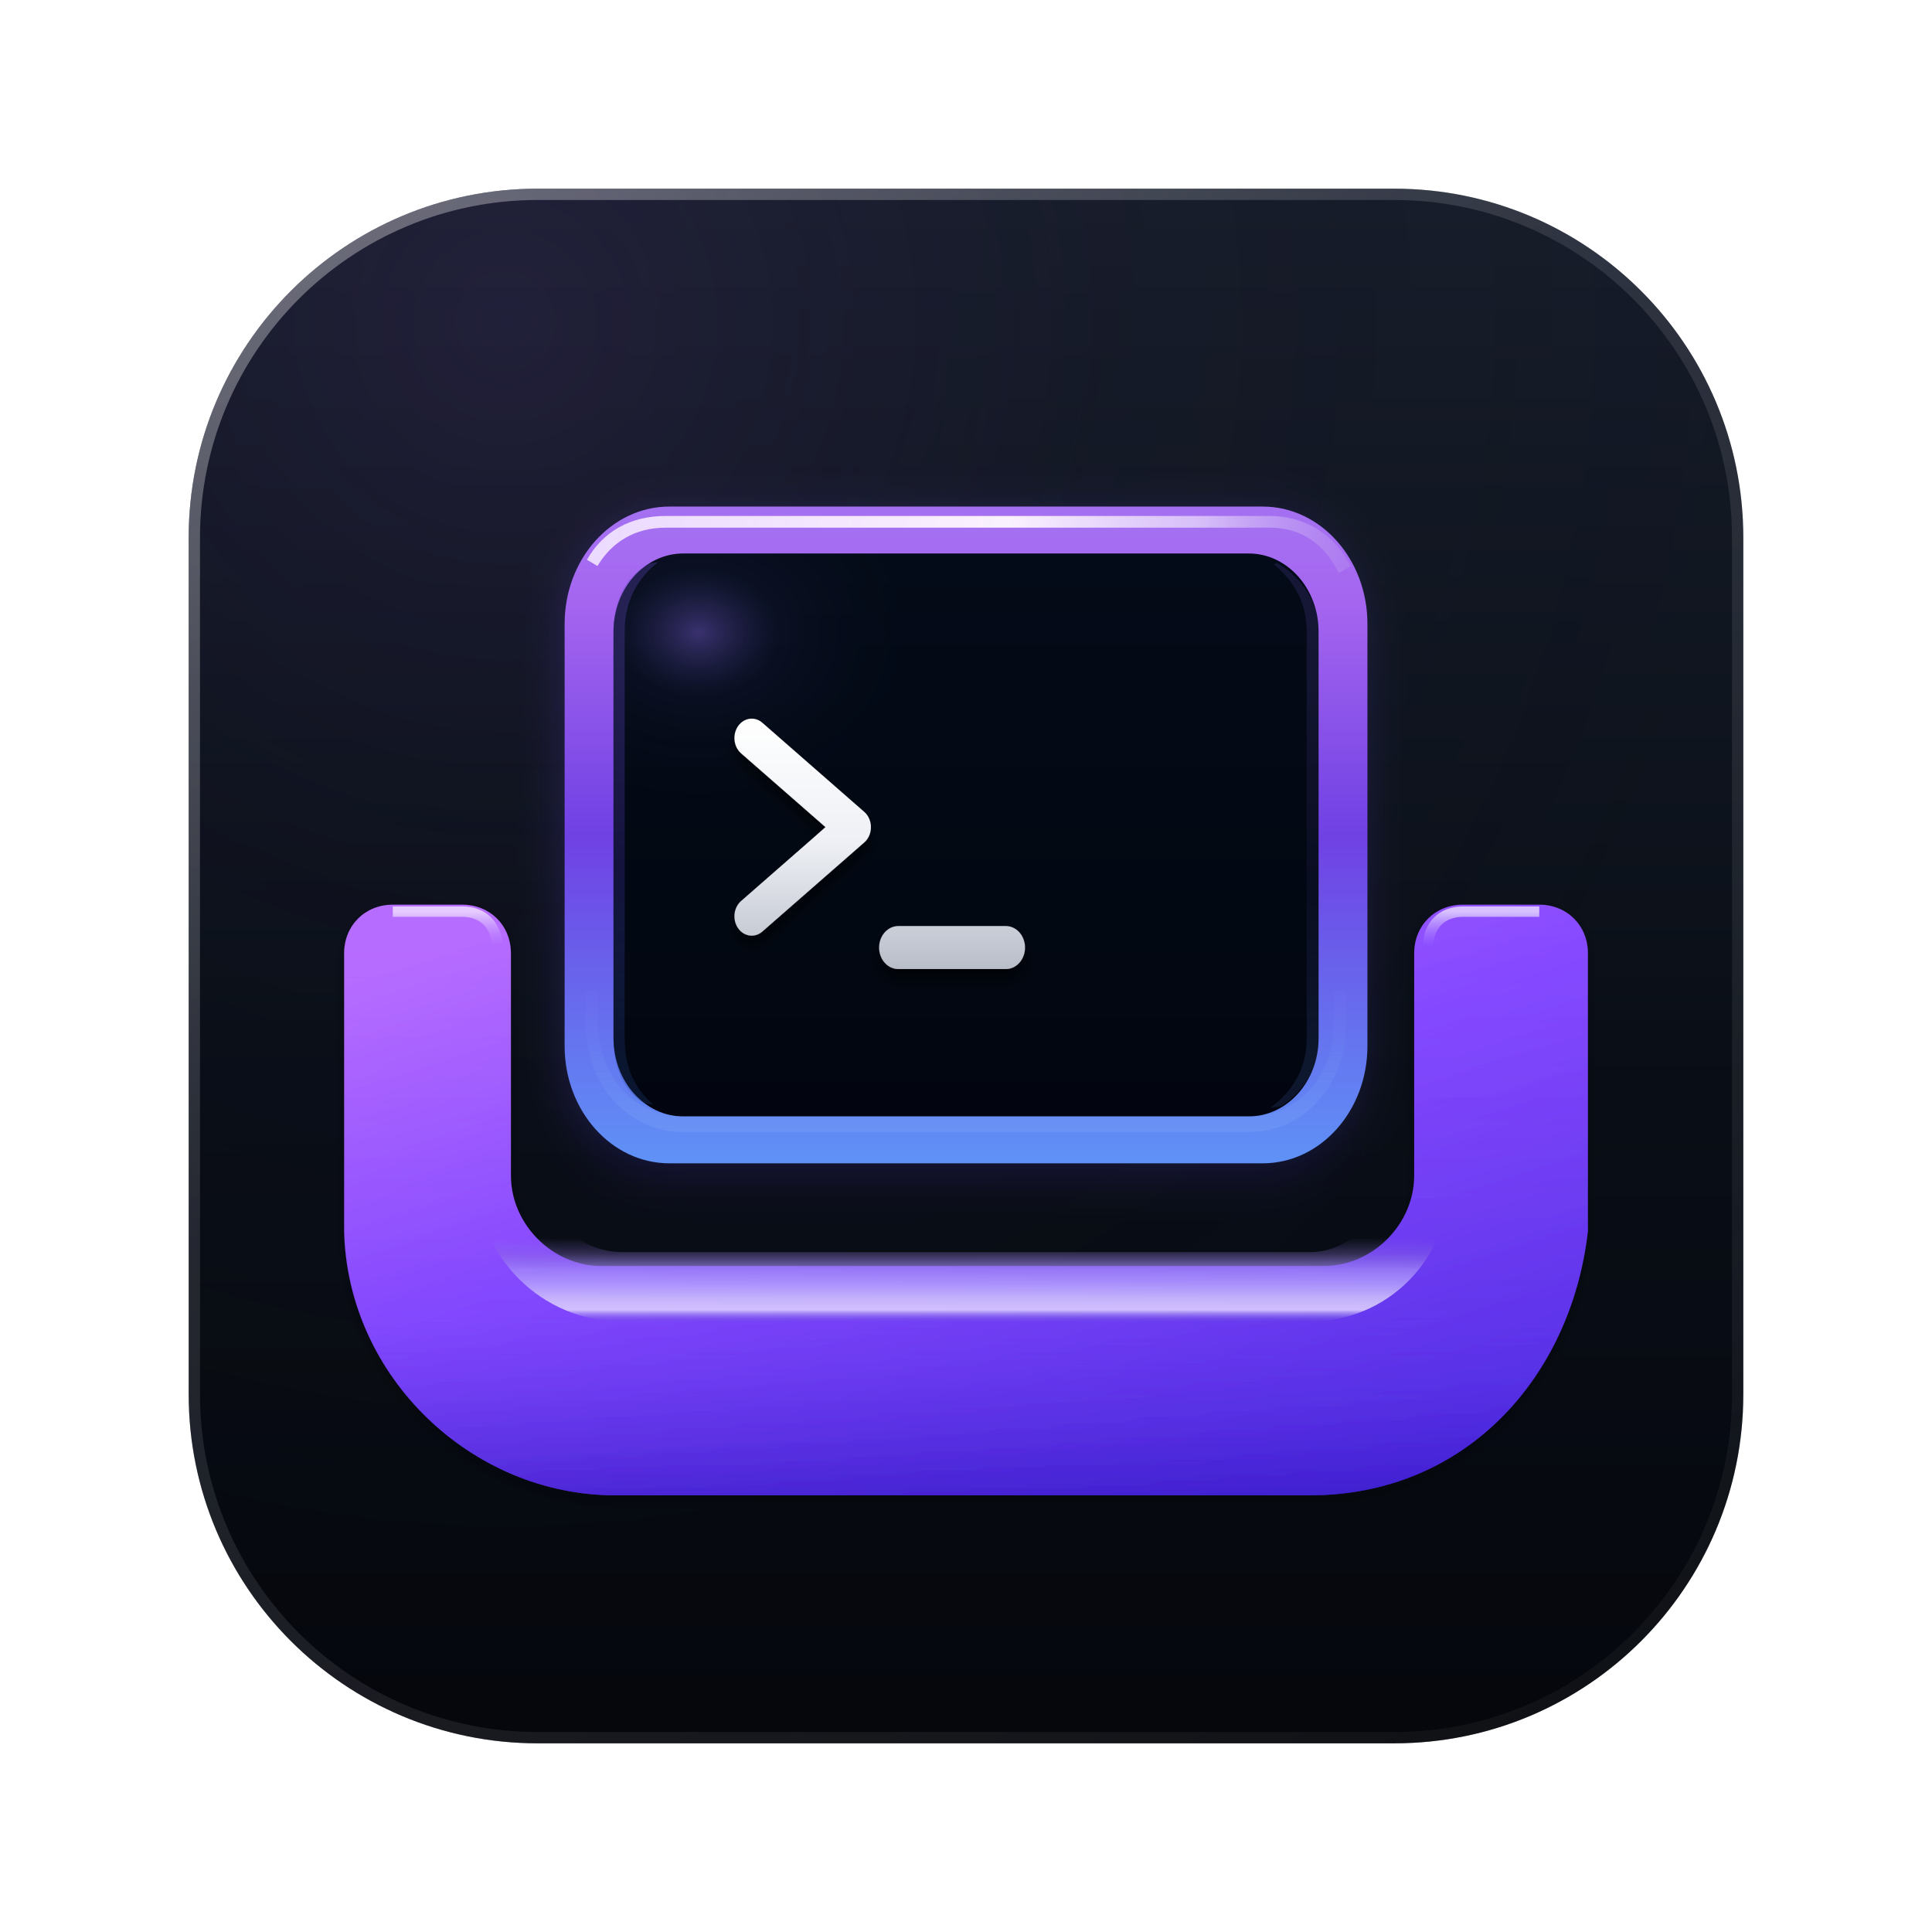
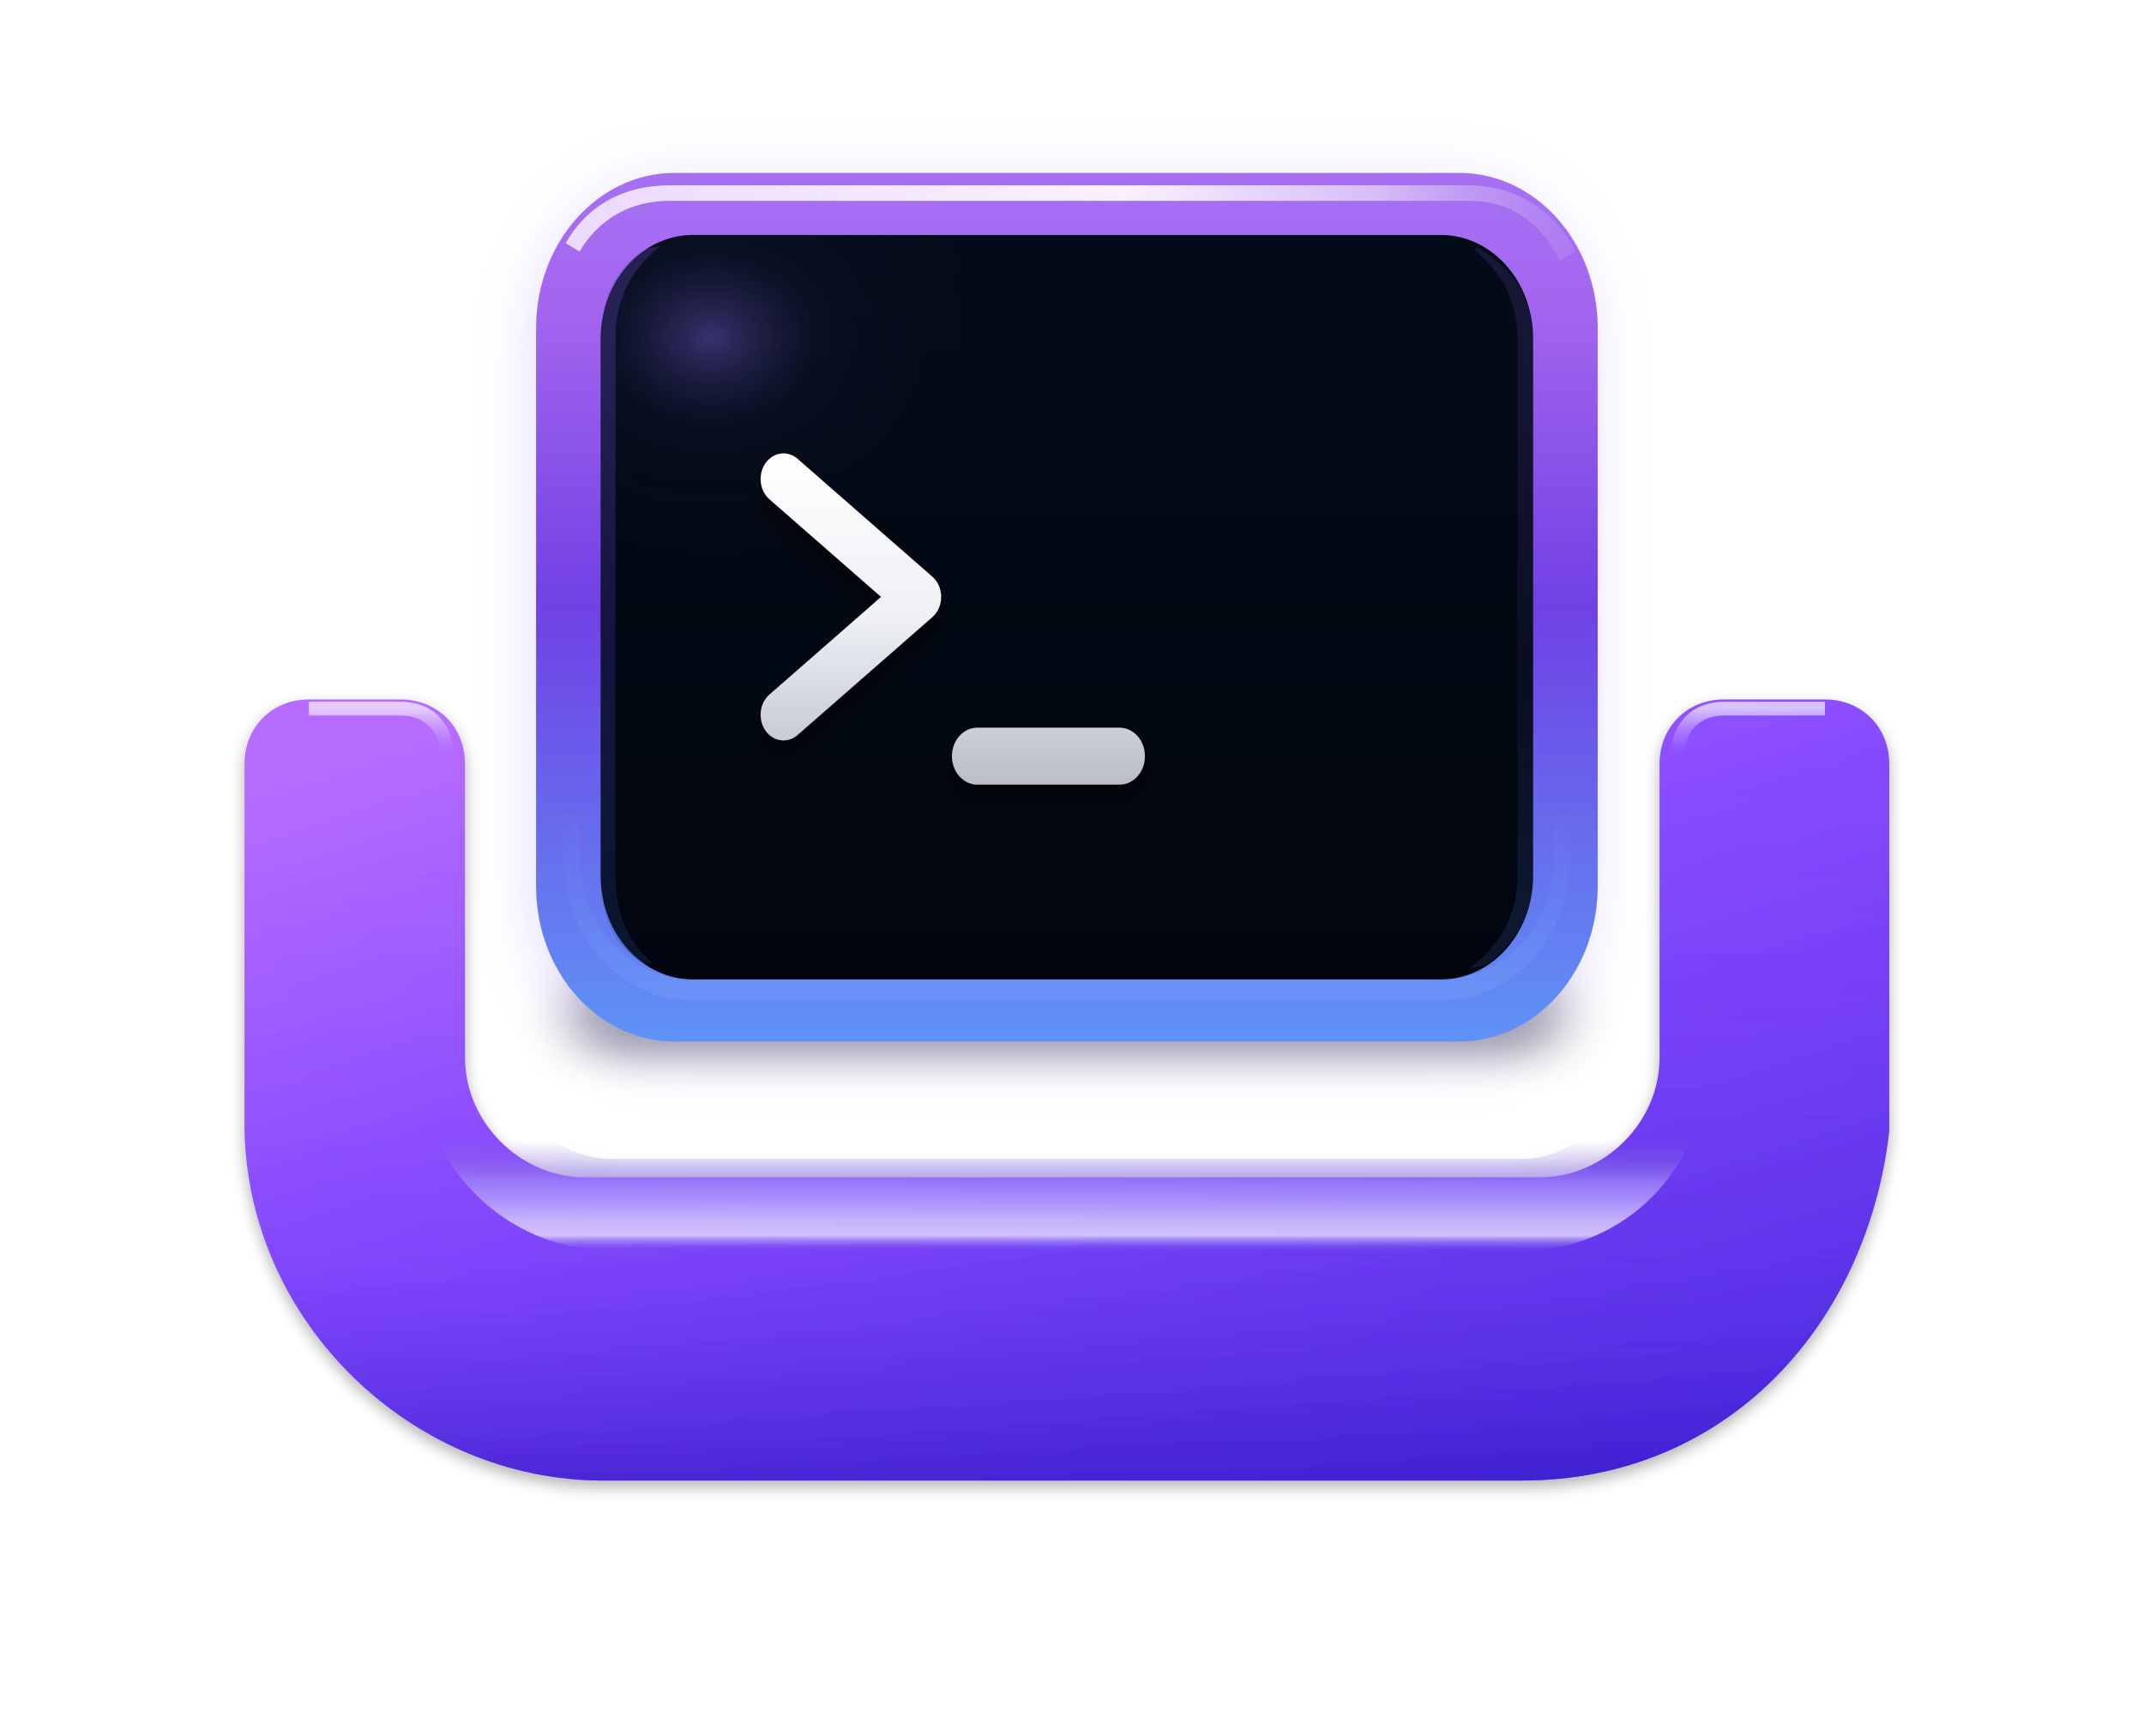
- <svg xmlns="http://www.w3.org/2000/svg" viewBox="0 0 1024 1024" width="1024" height="1024" role="img" aria-label="Pier application icon — macOS">
+ <svg xmlns="http://www.w3.org/2000/svg" viewBox="0 0 210 170" width="210" height="170" role="img" aria-label="Pier docked terminal mark">
  <defs>
-     <linearGradient id="app-plate-fill" x1="0" y1="0" x2="0" y2="1">
-       <stop offset="0" stop-color="#171d2a" />
-       <stop offset="0.58" stop-color="#090e16" />
-       <stop offset="1" stop-color="#060910" />
+     <linearGradient id="berth-fill" x1="0.16" y1="0.02" x2="0.82" y2="1">
+       <stop offset="0" stop-color="#b66cff" />
+       <stop offset="0.44" stop-color="#8549ff" />
+       <stop offset="1" stop-color="#542ee5" />
    </linearGradient>
-     <radialGradient id="app-plate-glow" cx="0.2" cy="0.08" r="0.9">
-       <stop offset="0" stop-color="#493074" stop-opacity="0.24" />
-       <stop offset="0.48" stop-color="#1a1630" stop-opacity="0.08" />
-       <stop offset="1" stop-color="#080b12" stop-opacity="0" />
+     <linearGradient id="berth-depth" x1="0" y1="0" x2="0" y2="1">
+       <stop offset="0" stop-color="#b275ff" stop-opacity="0" />
+       <stop offset="0.7" stop-color="#5b35ec" stop-opacity="0.08" />
+       <stop offset="1" stop-color="#2811b8" stop-opacity="0.48" />
+     </linearGradient>
+     <linearGradient id="berth-top-rim" x1="0" y1="0" x2="0" y2="1">
+       <stop offset="0" stop-color="#ffffff" stop-opacity="0.9" />
+       <stop offset="0.42" stop-color="#eadfff" stop-opacity="0.48" />
+       <stop offset="1" stop-color="#b89aff" stop-opacity="0" />
+     </linearGradient>
+     <linearGradient id="berth-shelf" x1="0" y1="108" x2="0" y2="120" gradientUnits="userSpaceOnUse">
+       <stop offset="0" stop-color="#8d72d8" stop-opacity="0" />
+       <stop offset="0.18" stop-color="#8f76dd" stop-opacity="0.28" />
+       <stop offset="0.38" stop-color="#a58df8" stop-opacity="0.72" />
+       <stop offset="0.55" stop-color="#b6a3fe" stop-opacity="0.82" />
+       <stop offset="0.72" stop-color="#cbbcfb" stop-opacity="0.92" />
+       <stop offset="0.86" stop-color="#ded0ff" stop-opacity="0.88" />
+       <stop offset="1" stop-color="#6b54db" stop-opacity="0.1" />
+     </linearGradient>
+     <linearGradient id="terminal-frame-fill" x1="0" y1="0" x2="0" y2="1">
+       <stop offset="0" stop-color="#a56ff2" />
+       <stop offset="0.04" stop-color="#a56ff2" />
+       <stop offset="0.15" stop-color="#a565ef" />
+       <stop offset="0.5" stop-color="#7041e4" />
+       <stop offset="1" stop-color="#5f92f6" />
+     </linearGradient>
+     <linearGradient id="terminal-top-rim" x1="50" y1="19" x2="160" y2="26" gradientUnits="userSpaceOnUse">
+       <stop offset="0" stop-color="#f3e6ff" stop-opacity="0.9" />
+       <stop offset="0.55" stop-color="#fff8ff" stop-opacity="0.95" />
+       <stop offset="0.8" stop-color="#eadcfb" stop-opacity="0.72" />
+       <stop offset="1" stop-color="#c5a9ef" stop-opacity="0.22" />
+     </linearGradient>
+     <linearGradient id="terminal-lower-rim" x1="0" y1="80" x2="0" y2="98" gradientUnits="userSpaceOnUse">
+       <stop offset="0" stop-color="#8b8cff" stop-opacity="0.04" />
+       <stop offset="0.42" stop-color="#779cf5" stop-opacity="0.14" />
+       <stop offset="1" stop-color="#81aaf7" stop-opacity="0.28" />
+     </linearGradient>
+     <linearGradient id="screen-fill" x1="0" y1="0" x2="0" y2="1">
+       <stop offset="0" stop-color="#040b18" />
+       <stop offset="0.65" stop-color="#020812" />
+       <stop offset="1" stop-color="#02050f" />
+     </linearGradient>
+     <radialGradient id="screen-glow" cx="0.12" cy="0.14" r="0.41">
+       <stop offset="0" stop-color="#765ed3" stop-opacity="0.47" />
+       <stop offset="0.28" stop-color="#3b397b" stop-opacity="0.11" />
+       <stop offset="0.75" stop-color="#0a1020" stop-opacity="0" />
+       <stop offset="1" stop-color="#0a1020" stop-opacity="0" />
    </radialGradient>
-     <linearGradient id="app-plate-rim" x1="0.12" y1="0" x2="0.86" y2="1">
-       <stop offset="0" stop-color="#ffffff" stop-opacity="0.34" />
-       <stop offset="0.38" stop-color="#d9d9e6" stop-opacity="0.13" />
-       <stop offset="1" stop-color="#ffffff" stop-opacity="0.04" />
+     <linearGradient id="screen-left-depth" x1="54" y1="32" x2="56" y2="88" gradientUnits="userSpaceOnUse">
+       <stop offset="0" stop-color="#5d46bd" stop-opacity="0.32" />
+       <stop offset="0.55" stop-color="#271d69" stop-opacity="0.5" />
+       <stop offset="1" stop-color="#24408b" stop-opacity="0.26" />
    </linearGradient>
-     <linearGradient id="app-plate-depth" x1="0" y1="0" x2="0" y2="1">
-       <stop offset="0.72" stop-color="#000000" stop-opacity="0" />
-       <stop offset="1" stop-color="#000000" stop-opacity="0.24" />
+     <linearGradient id="screen-right-depth" x1="153" y1="32" x2="155" y2="88" gradientUnits="userSpaceOnUse">
+       <stop offset="0" stop-color="#7857dc" stop-opacity="0.16" />
+       <stop offset="0.62" stop-color="#493b9d" stop-opacity="0.11" />
+       <stop offset="1" stop-color="#4271c8" stop-opacity="0.16" />
    </linearGradient>
-     <clipPath id="app-plate-clip">
-       <rect x="100" y="100" width="824" height="824" rx="185" />
+     <linearGradient id="glyph-fill" x1="0" y1="45" x2="0" y2="77" gradientUnits="userSpaceOnUse">
+       <stop offset="0" stop-color="#ffffff" />
+       <stop offset="0.5" stop-color="#eef0f5" />
+       <stop offset="1" stop-color="#b9bec9" />
+     </linearGradient>
+     <filter id="berth-shadow" x="-15%" y="-10%" width="130%" height="125%" color-interpolation-filters="sRGB">
+       <feDropShadow dx="0" dy="2" stdDeviation="2" flood-color="#15064c" flood-opacity="0.28" />
+       <feDropShadow dx="0" dy="0.7" stdDeviation="0.8" flood-color="#000000" flood-opacity="0.3" />
+     </filter>
+     <filter id="terminal-shadow-and-halo" x="35" y="6" width="140" height="112" filterUnits="userSpaceOnUse" color-interpolation-filters="sRGB">
+       <feGaussianBlur in="SourceAlpha" stdDeviation="3" result="halo-blur" />
+       <feOffset in="halo-blur" dx="-0.55" dy="1.1" result="halo-position" />
+       <feFlood flood-color="#7552ff" flood-opacity="0.18" result="halo-color" />
+       <feComposite in="halo-color" in2="halo-position" operator="in" result="uniform-halo" />
+     </filter>
+     <filter id="terminal-bottom-shadow" x="42" y="88" width="125" height="25" filterUnits="userSpaceOnUse" color-interpolation-filters="sRGB">
+       <feGaussianBlur in="SourceAlpha" stdDeviation="3 1.8" result="shadow-blur" />
+       <feOffset in="shadow-blur" dy="1.5" result="shadow-position" />
+       <feFlood flood-color="#010612" flood-opacity="0.36" result="shadow-color" />
+       <feComposite in="shadow-color" in2="shadow-position" operator="in" />
+     </filter>
+     <filter id="glyph-shadow" x="-30%" y="-30%" width="160%" height="180%" color-interpolation-filters="sRGB">
+       <feDropShadow dx="0" dy="1.3" stdDeviation="0.9" flood-color="#000000" flood-opacity="0.62" />
+     </filter>
+     <clipPath id="berth-clip">
+       <path d="M22 60H32c4 0 7 3 7 7v32c0 7 6 13 13 13h104c7 0 13-6 13-13V67c0-4 3-7 7-7h11c4 0 7 3 7 7v40c-2.4 21-17.6 38-40 38H54c-20.6 0-38.5-17-39-38V67c0-4 3-7 7-7Z" />
    </clipPath>
  </defs>
-   <rect x="100" y="100" width="824" height="824" rx="185" fill="url(#app-plate-fill)" />
-   <g clip-path="url(#app-plate-clip)">
-     <rect x="100" y="100" width="824" height="824" fill="url(#app-plate-glow)" />
-     <rect x="100" y="100" width="824" height="824" fill="url(#app-plate-depth)" />
+   <g id="berth-layer" transform="translate(104.5 145) scale(0.9) translate(-104.5 -145)">
+     <g id="berth-body" filter="url(#berth-shadow)">
+       <path id="berth-base" d="M22 60H32c4 0 7 3 7 7v32c0 7 6 13 13 13h104c7 0 13-6 13-13V67c0-4 3-7 7-7h11c4 0 7 3 7 7v40c-2.4 21-17.6 38-40 38H54c-20.6 0-38.5-17-39-38V67c0-4 3-7 7-7Z" fill="url(#berth-fill)" />
+       <rect id="berth-depth-overlay" x="15" y="60" width="179" height="85" fill="url(#berth-depth)" clip-path="url(#berth-clip)" />
+       <path id="berth-arm-highlights" d="M22 61H32c3 0 5 2 5 5M171 66c0-3 2-5 5-5h11" fill="none" stroke="url(#berth-top-rim)" stroke-width="1.5" stroke-linecap="butt" opacity="0.72" />
+       <path id="berth-inner-shelf" d="M34 98C34 95.7 36.2 94 39 94s5 1.7 5 4v1c0 6.1 4.9 11 11 11h99c5.5 0 10-4.5 10-10v-2c0-2.3 2.2-4 5-4s5 1.7 5 4v2c0 11.1-8.9 20-20 20H55c-11.6 0-21-9.4-21-21Z" fill="url(#berth-shelf)" />
+     </g>
  </g>
-   <rect x="103" y="103" width="818" height="818" rx="182" fill="none" stroke="url(#app-plate-rim)" stroke-width="6" />
-   <g id="pier-logo-mark" transform="translate(84.4 199.2) scale(4.092)">
-     <defs>
-       <linearGradient id="berth-fill" x1="0.16" y1="0.02" x2="0.82" y2="1">
-         <stop offset="0" stop-color="#b66cff" />
-         <stop offset="0.44" stop-color="#8549ff" />
-         <stop offset="1" stop-color="#542ee5" />
-       </linearGradient>
-       <linearGradient id="berth-depth" x1="0" y1="0" x2="0" y2="1">
-         <stop offset="0" stop-color="#b275ff" stop-opacity="0" />
-         <stop offset="0.7" stop-color="#5b35ec" stop-opacity="0.08" />
-         <stop offset="1" stop-color="#2811b8" stop-opacity="0.48" />
-       </linearGradient>
-       <linearGradient id="berth-top-rim" x1="0" y1="0" x2="0" y2="1">
-         <stop offset="0" stop-color="#ffffff" stop-opacity="0.9" />
-         <stop offset="0.42" stop-color="#eadfff" stop-opacity="0.48" />
-         <stop offset="1" stop-color="#b89aff" stop-opacity="0" />
-       </linearGradient>
-       <linearGradient id="berth-shelf" x1="0" y1="108" x2="0" y2="120" gradientUnits="userSpaceOnUse">
-         <stop offset="0" stop-color="#8d72d8" stop-opacity="0" />
-         <stop offset="0.18" stop-color="#8f76dd" stop-opacity="0.28" />
-         <stop offset="0.38" stop-color="#a58df8" stop-opacity="0.72" />
-         <stop offset="0.55" stop-color="#b6a3fe" stop-opacity="0.82" />
-         <stop offset="0.72" stop-color="#cbbcfb" stop-opacity="0.92" />
-         <stop offset="0.86" stop-color="#ded0ff" stop-opacity="0.88" />
-         <stop offset="1" stop-color="#6b54db" stop-opacity="0.1" />
-       </linearGradient>
-       <linearGradient id="terminal-frame-fill" x1="0" y1="0" x2="0" y2="1">
-         <stop offset="0" stop-color="#a56ff2" />
-         <stop offset="0.04" stop-color="#a56ff2" />
-         <stop offset="0.15" stop-color="#a565ef" />
-         <stop offset="0.5" stop-color="#7041e4" />
-         <stop offset="1" stop-color="#5f92f6" />
-       </linearGradient>
-       <linearGradient id="terminal-top-rim" x1="50" y1="19" x2="160" y2="26" gradientUnits="userSpaceOnUse">
-         <stop offset="0" stop-color="#f3e6ff" stop-opacity="0.9" />
-         <stop offset="0.55" stop-color="#fff8ff" stop-opacity="0.95" />
-         <stop offset="0.8" stop-color="#eadcfb" stop-opacity="0.72" />
-         <stop offset="1" stop-color="#c5a9ef" stop-opacity="0.22" />
-       </linearGradient>
-       <linearGradient id="terminal-lower-rim" x1="0" y1="80" x2="0" y2="98" gradientUnits="userSpaceOnUse">
-         <stop offset="0" stop-color="#8b8cff" stop-opacity="0.04" />
-         <stop offset="0.42" stop-color="#779cf5" stop-opacity="0.14" />
-         <stop offset="1" stop-color="#81aaf7" stop-opacity="0.28" />
-       </linearGradient>
-       <linearGradient id="screen-fill" x1="0" y1="0" x2="0" y2="1">
-         <stop offset="0" stop-color="#040b18" />
-         <stop offset="0.65" stop-color="#020812" />
-         <stop offset="1" stop-color="#02050f" />
-       </linearGradient>
-       <radialGradient id="screen-glow" cx="0.12" cy="0.14" r="0.41">
-         <stop offset="0" stop-color="#765ed3" stop-opacity="0.47" />
-         <stop offset="0.28" stop-color="#3b397b" stop-opacity="0.11" />
-         <stop offset="0.75" stop-color="#0a1020" stop-opacity="0" />
-         <stop offset="1" stop-color="#0a1020" stop-opacity="0" />
-       </radialGradient>
-       <linearGradient id="screen-left-depth" x1="54" y1="32" x2="56" y2="88" gradientUnits="userSpaceOnUse">
-         <stop offset="0" stop-color="#5d46bd" stop-opacity="0.32" />
-         <stop offset="0.55" stop-color="#271d69" stop-opacity="0.5" />
-         <stop offset="1" stop-color="#24408b" stop-opacity="0.26" />
-       </linearGradient>
-       <linearGradient id="screen-right-depth" x1="153" y1="32" x2="155" y2="88" gradientUnits="userSpaceOnUse">
-         <stop offset="0" stop-color="#7857dc" stop-opacity="0.16" />
-         <stop offset="0.62" stop-color="#493b9d" stop-opacity="0.11" />
-         <stop offset="1" stop-color="#4271c8" stop-opacity="0.16" />
-       </linearGradient>
-       <linearGradient id="glyph-fill" x1="0" y1="45" x2="0" y2="77" gradientUnits="userSpaceOnUse">
-         <stop offset="0" stop-color="#ffffff" />
-         <stop offset="0.5" stop-color="#eef0f5" />
-         <stop offset="1" stop-color="#b9bec9" />
-       </linearGradient>
-       <filter id="berth-shadow" x="-15%" y="-10%" width="130%" height="125%" color-interpolation-filters="sRGB">
-         <feDropShadow dx="0" dy="2" stdDeviation="2" flood-color="#15064c" flood-opacity="0.28" />
-         <feDropShadow dx="0" dy="0.7" stdDeviation="0.8" flood-color="#000000" flood-opacity="0.3" />
-       </filter>
-       <filter id="terminal-shadow-and-halo" x="35" y="6" width="140" height="112" filterUnits="userSpaceOnUse" color-interpolation-filters="sRGB">
-         <feGaussianBlur in="SourceAlpha" stdDeviation="3" result="halo-blur" />
-         <feOffset in="halo-blur" dx="-0.55" dy="1.1" result="halo-position" />
-         <feFlood flood-color="#7552ff" flood-opacity="0.18" result="halo-color" />
-         <feComposite in="halo-color" in2="halo-position" operator="in" result="uniform-halo" />
-       </filter>
-       <filter id="terminal-bottom-shadow" x="42" y="88" width="125" height="25" filterUnits="userSpaceOnUse" color-interpolation-filters="sRGB">
-         <feGaussianBlur in="SourceAlpha" stdDeviation="3 1.8" result="shadow-blur" />
-         <feOffset in="shadow-blur" dy="1.5" result="shadow-position" />
-         <feFlood flood-color="#010612" flood-opacity="0.36" result="shadow-color" />
-         <feComposite in="shadow-color" in2="shadow-position" operator="in" />
-       </filter>
-       <filter id="glyph-shadow" x="-30%" y="-30%" width="160%" height="180%" color-interpolation-filters="sRGB">
-         <feDropShadow dx="0" dy="1.3" stdDeviation="0.9" flood-color="#000000" flood-opacity="0.62" />
-       </filter>
-       <clipPath id="berth-clip">
-         <path d="M22 60H32c4 0 7 3 7 7v32c0 7 6 13 13 13h104c7 0 13-6 13-13V67c0-4 3-7 7-7h11c4 0 7 3 7 7v40c-2.4 21-17.6 38-40 38H54c-20.6 0-38.5-17-39-38V67c0-4 3-7 7-7Z" />
-       </clipPath>
-     </defs>
-     <g id="berth-layer" transform="translate(104.5 145) scale(0.9) translate(-104.5 -145)">
-       <g id="berth-body" filter="url(#berth-shadow)">
-         <path id="berth-base" d="M22 60H32c4 0 7 3 7 7v32c0 7 6 13 13 13h104c7 0 13-6 13-13V67c0-4 3-7 7-7h11c4 0 7 3 7 7v40c-2.4 21-17.6 38-40 38H54c-20.6 0-38.5-17-39-38V67c0-4 3-7 7-7Z" fill="url(#berth-fill)" />
-         <rect id="berth-depth-overlay" x="15" y="60" width="179" height="85" fill="url(#berth-depth)" clip-path="url(#berth-clip)" />
-         <path id="berth-arm-highlights" d="M22 61H32c3 0 5 2 5 5M171 66c0-3 2-5 5-5h11" fill="none" stroke="url(#berth-top-rim)" stroke-width="1.5" stroke-linecap="butt" opacity="0.72" />
-         <path id="berth-inner-shelf" d="M34 98C34 95.7 36.2 94 39 94s5 1.7 5 4v1c0 6.1 4.9 11 11 11h99c5.5 0 10-4.5 10-10v-2c0-2.3 2.2-4 5-4s5 1.7 5 4v2c0 11.1-8.9 20-20 20H55c-11.6 0-21-9.4-21-21Z" fill="url(#berth-shelf)" />
-       </g>
+   <g id="terminal-layer" transform="translate(104.5 102) scale(0.9042 1.0127) translate(-104.5 -102)">
+     <g id="terminal-material-effects">
+       <rect id="terminal-bottom-shadow-shape" x="51" y="94" width="107" height="8" rx="4" fill="#000000" filter="url(#terminal-bottom-shadow)" />
+       <rect id="terminal-effect-shape" x="47" y="18" width="115" height="84" rx="15" fill="#000000" filter="url(#terminal-shadow-and-halo)" />
    </g>
-     <g id="terminal-layer" transform="translate(104.5 102) scale(0.9042 1.0127) translate(-104.5 -102)">
-       <g id="terminal-material-effects">
-         <rect id="terminal-bottom-shadow-shape" x="51" y="94" width="107" height="8" rx="4" fill="#000000" filter="url(#terminal-bottom-shadow)" />
-         <rect id="terminal-effect-shape" x="47" y="18" width="115" height="84" rx="15" fill="#000000" filter="url(#terminal-shadow-and-halo)" />
-       </g>
-       <rect id="terminal-frame" x="47" y="18" width="115" height="84" rx="15" fill="url(#terminal-frame-fill)" />
-       <g id="screen-layer">
-         <rect id="screen" x="54" y="24" width="101" height="72" rx="10" fill="url(#screen-fill)" />
-         <rect id="screen-left-top-glow" x="54" y="24" width="101" height="72" rx="10" fill="url(#screen-glow)" />
-         <path id="screen-left-inner-depth" d="M54 34C54 29.6 56.1 26.7 59.1 25.3L60.4 25.1C57.4 27.2 55.6 30.1 55.6 34v52c0 3.7 1.4 6.4 4.1 8.5l-1.4-.2C55.6 92.8 54 90 54 86Z" fill="url(#screen-left-depth)" />
-         <path id="screen-right-inner-depth" d="M149 25.2C152.7 27.1 155 30.2 155 34v52c0 3.8-2.1 6.9-5.4 8.7l-1.5.2c3.3-2.2 5.2-5.1 5.2-8.9V34c0-3.6-1.7-6.4-4.7-8.6Z" fill="url(#screen-right-depth)" />
-       </g>
-       <g id="terminal-frame-highlights">
-         <path id="terminal-top-highlight" d="M61.5 19.2H148c5.2 0 9.4 2.5 11.6 6.4l-1.7.9c-2-3.6-5.2-5.8-9.9-5.8H61.5c-4.4 0-7.7 1.8-9.8 4.9l-1.5-.8c2.3-3.6 6.2-5.6 11.3-5.6Z" fill="url(#terminal-top-rim)" />
-         <path id="terminal-bottom-highlight" d="M50 80v4c0 8.1 6.2 14 14 14h81c7.8 0 14-5.9 14-14v-4h-1.8v4c0 7-5.3 12-12.2 12H64c-6.9 0-12.2-5-12.2-12v-4Z" fill="url(#terminal-lower-rim)" />
-       </g>
-       <g id="glyph-layer" filter="url(#glyph-shadow)" fill="none" stroke="url(#glyph-fill)" stroke-linecap="round" stroke-linejoin="round">
-         <path id="chevron" d="M73.8 47.6L88.4 59L73.8 70.4" stroke-width="4.95" />
-         <path id="underscore" d="M94.8 74.4H110.2" stroke-width="5.5" />
-       </g>
+     <rect id="terminal-frame" x="47" y="18" width="115" height="84" rx="15" fill="url(#terminal-frame-fill)" />
+     <g id="screen-layer">
+       <rect id="screen" x="54" y="24" width="101" height="72" rx="10" fill="url(#screen-fill)" />
+       <rect id="screen-left-top-glow" x="54" y="24" width="101" height="72" rx="10" fill="url(#screen-glow)" />
+       <path id="screen-left-inner-depth" d="M54 34C54 29.6 56.1 26.7 59.1 25.3L60.4 25.1C57.4 27.2 55.6 30.1 55.6 34v52c0 3.7 1.4 6.4 4.1 8.5l-1.4-.2C55.6 92.8 54 90 54 86Z" fill="url(#screen-left-depth)" />
+       <path id="screen-right-inner-depth" d="M149 25.2C152.7 27.1 155 30.2 155 34v52c0 3.8-2.1 6.9-5.4 8.7l-1.5.2c3.3-2.2 5.2-5.1 5.2-8.9V34c0-3.6-1.7-6.4-4.7-8.6Z" fill="url(#screen-right-depth)" />
+     </g>
+     <g id="terminal-frame-highlights">
+       <path id="terminal-top-highlight" d="M61.5 19.2H148c5.2 0 9.4 2.5 11.6 6.4l-1.7.9c-2-3.6-5.2-5.8-9.9-5.8H61.5c-4.4 0-7.7 1.8-9.8 4.9l-1.5-.8c2.3-3.6 6.2-5.6 11.3-5.6Z" fill="url(#terminal-top-rim)" />
+       <path id="terminal-bottom-highlight" d="M50 80v4c0 8.1 6.2 14 14 14h81c7.8 0 14-5.9 14-14v-4h-1.8v4c0 7-5.3 12-12.2 12H64c-6.9 0-12.2-5-12.2-12v-4Z" fill="url(#terminal-lower-rim)" />
+     </g>
+     <g id="glyph-layer" filter="url(#glyph-shadow)" fill="none" stroke="url(#glyph-fill)" stroke-linecap="round" stroke-linejoin="round">
+       <path id="chevron" d="M73.8 47.6L88.4 59L73.8 70.4" stroke-width="4.95" />
+       <path id="underscore" d="M94.8 74.4H110.2" stroke-width="5.5" />
    </g>
  </g>
</svg>
